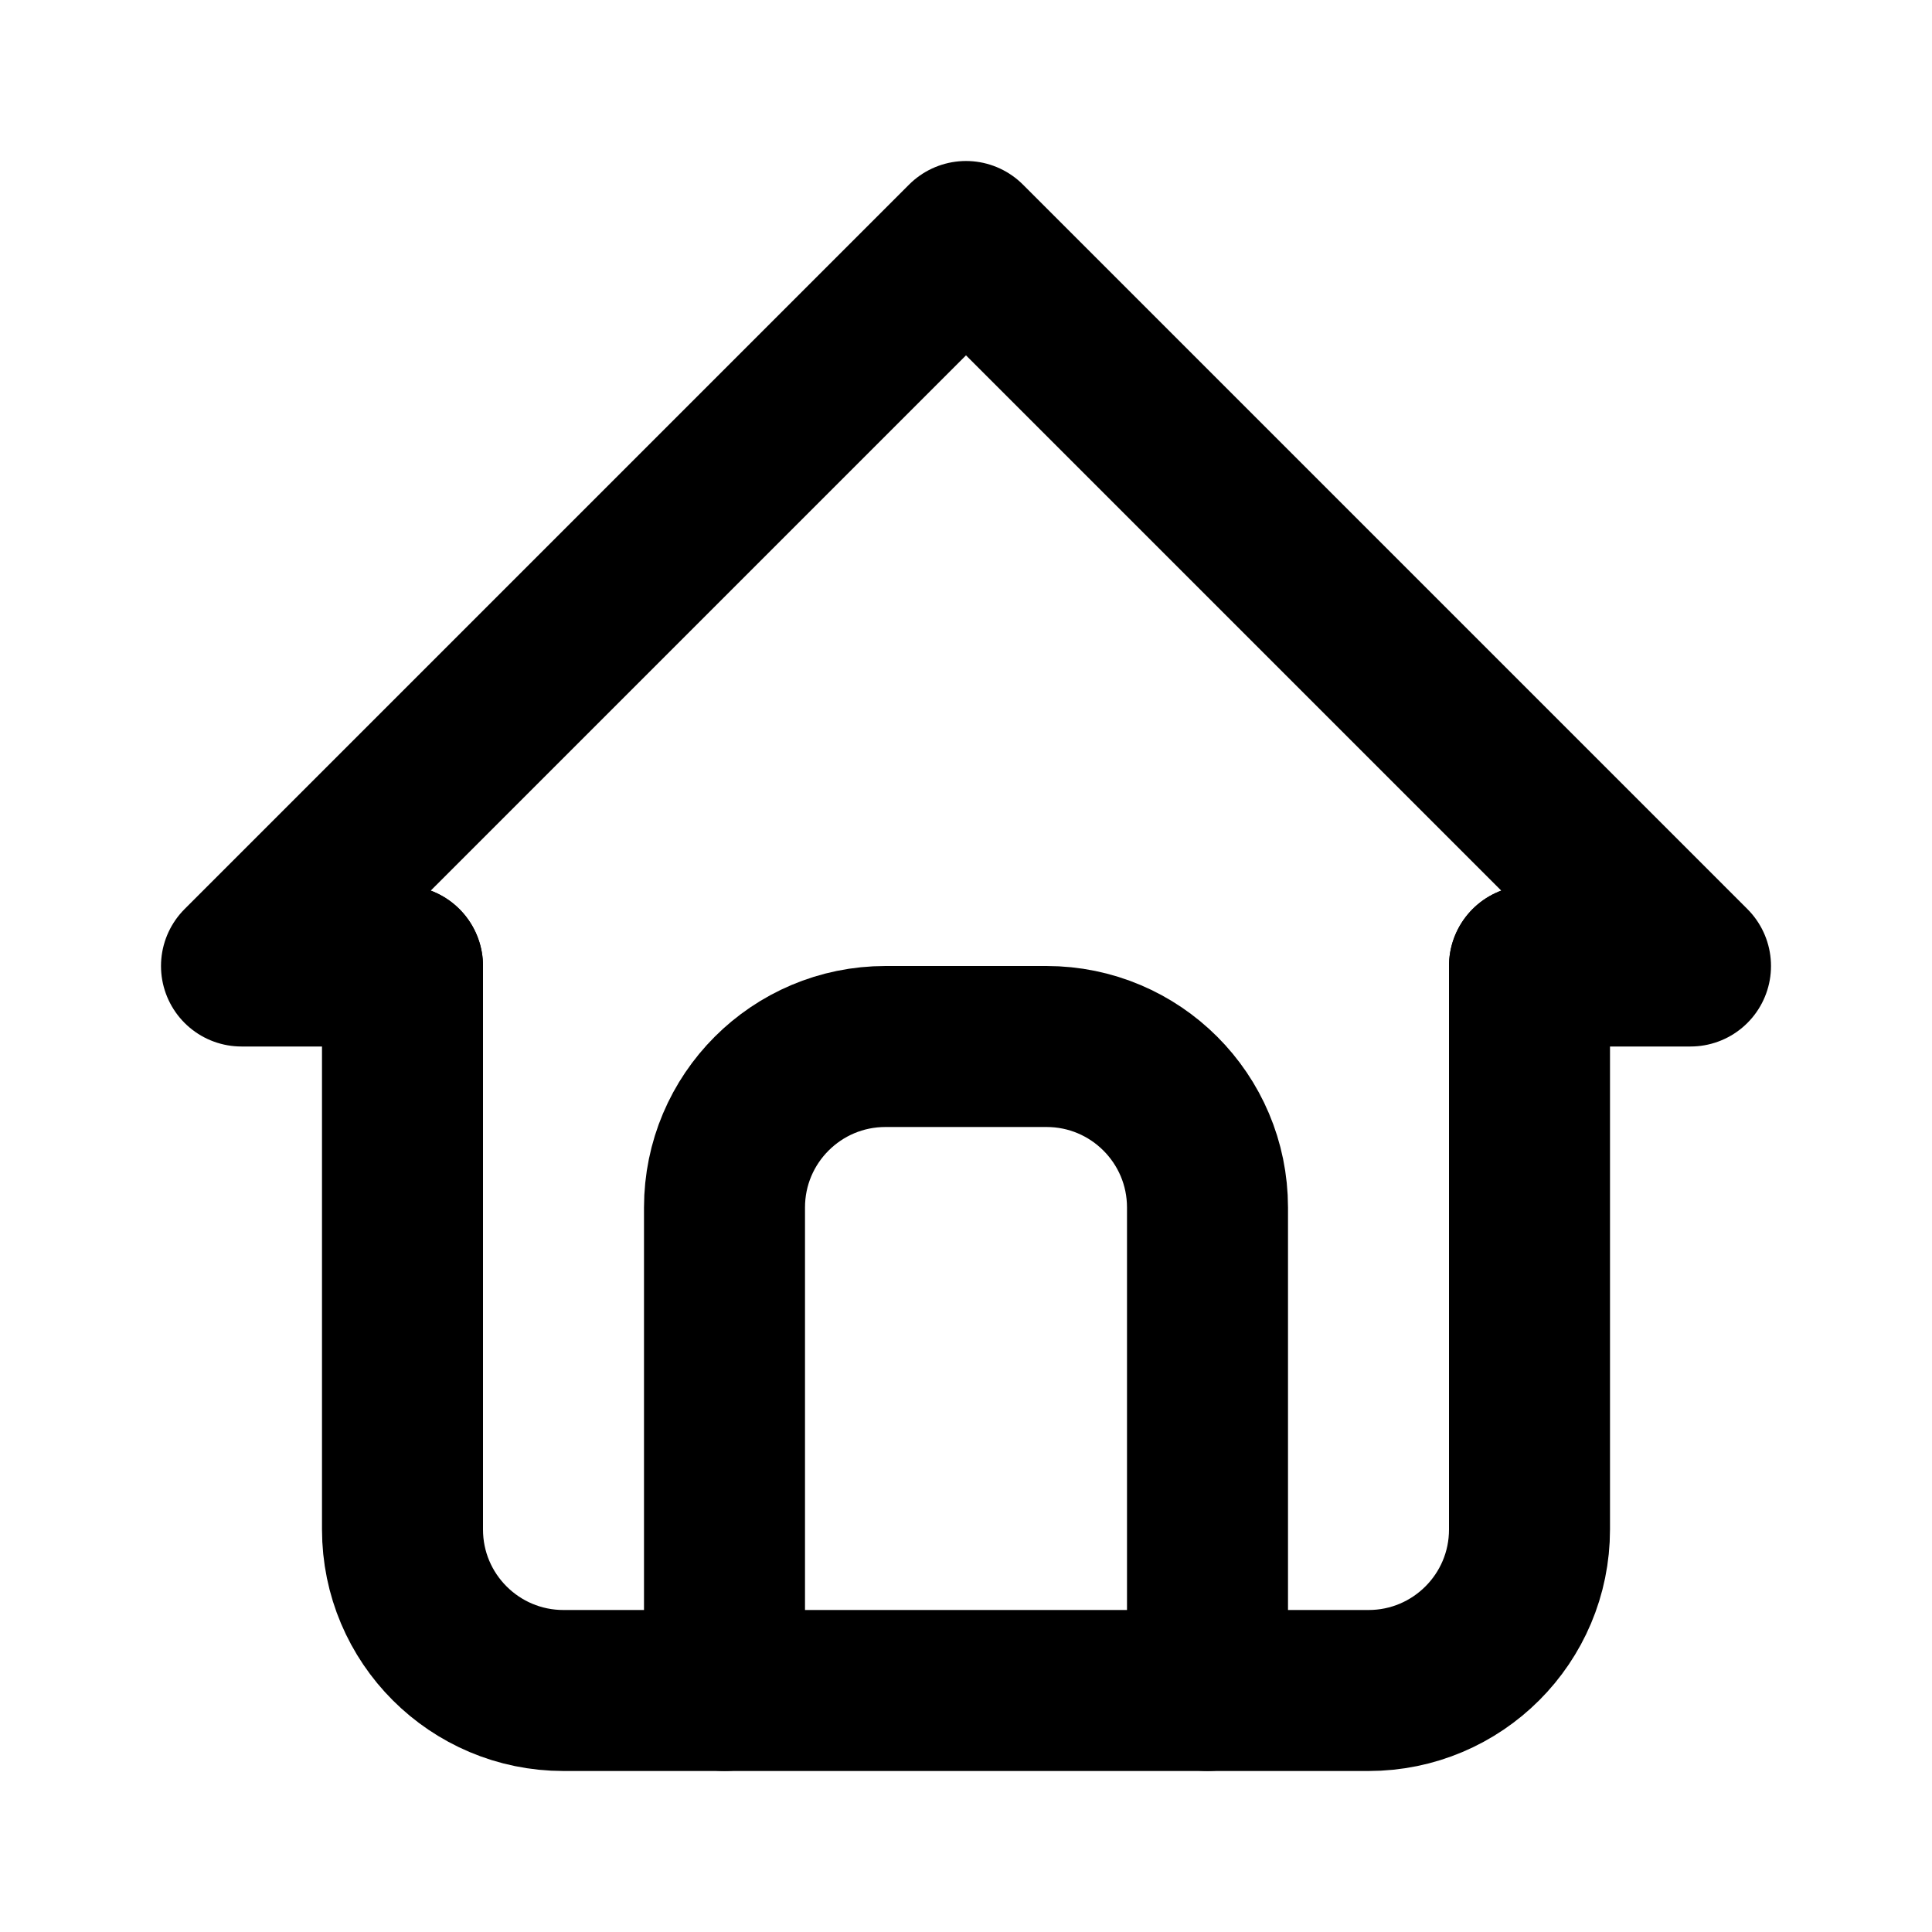
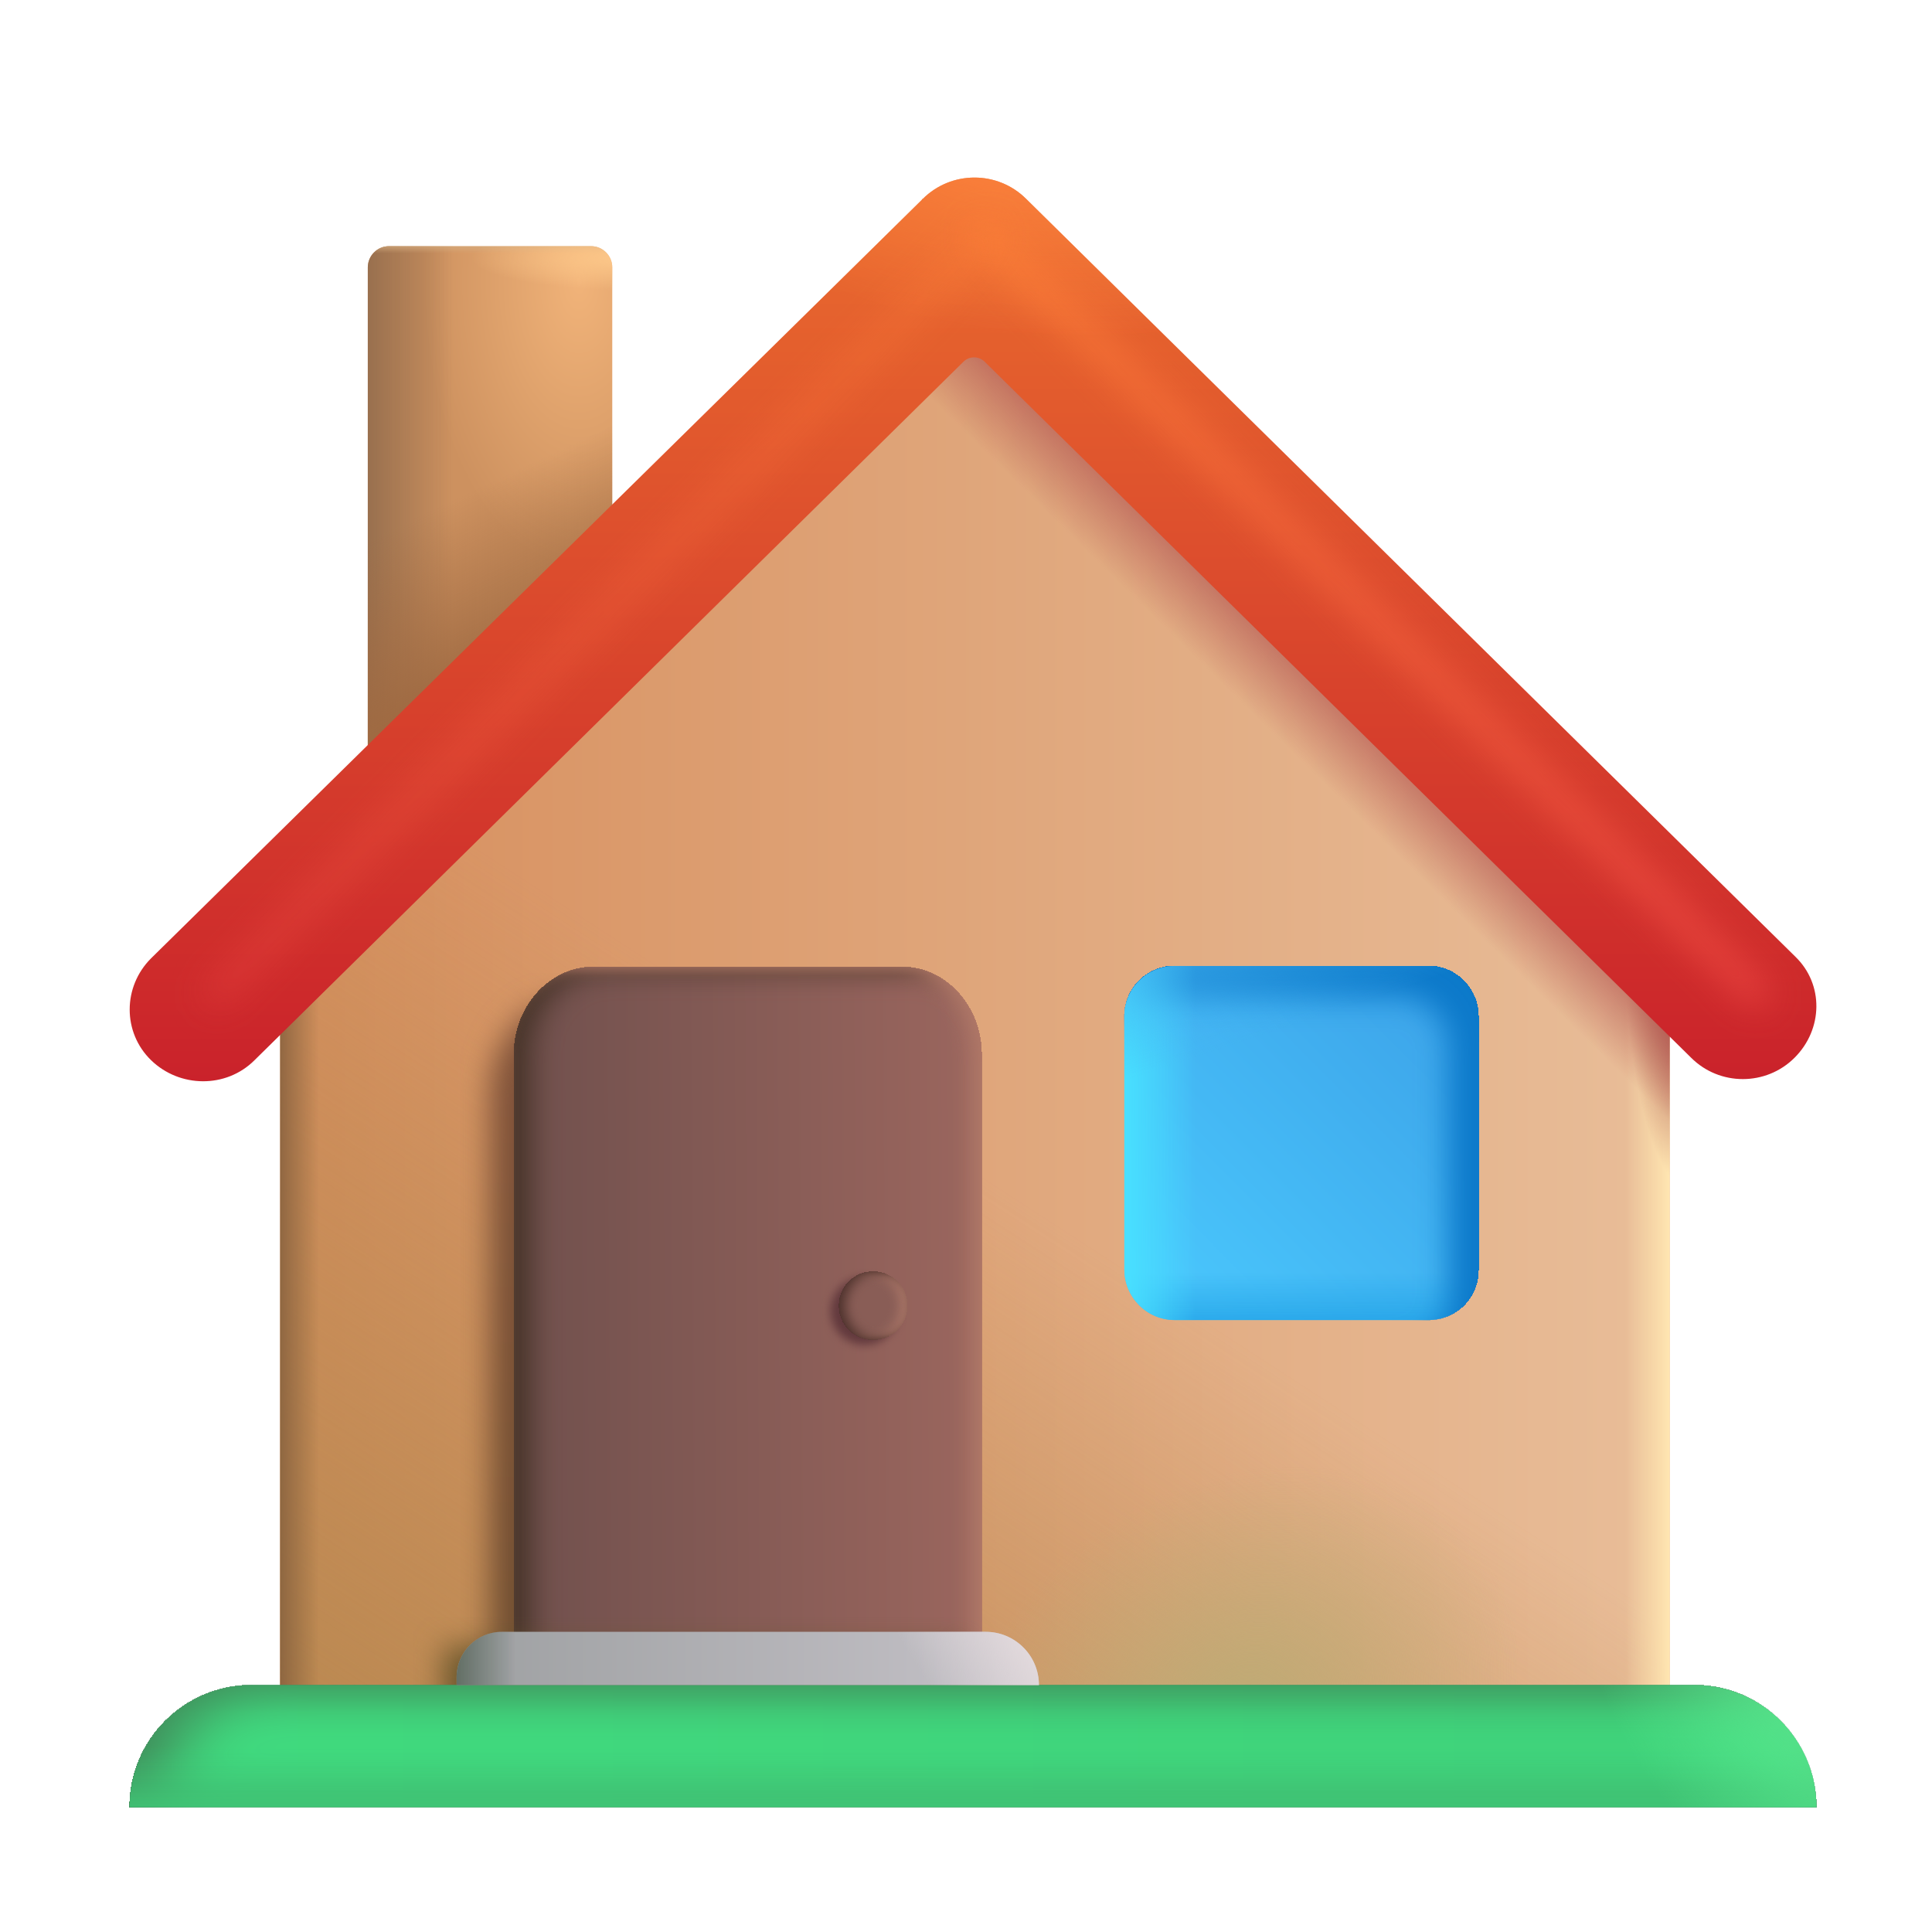
- <svg xmlns="http://www.w3.org/2000/svg" width="24" height="24" viewBox="0 0 24 24" fill="none" stroke="currentColor" stroke-width="2" stroke-linecap="round" stroke-linejoin="round" class="icon icon-tabler icons-tabler-outline icon-tabler-home">
-   <path stroke="none" d="M0 0h24v24H0z" fill="none" />
-   <path d="M5 12l-2 0l9 -9l9 9l-2 0" />
-   <path d="M5 12v7a2 2 0 0 0 2 2h10a2 2 0 0 0 2 -2v-7" />
-   <path d="M9 21v-6a2 2 0 0 1 2 -2h2a2 2 0 0 1 2 2v6" />
+ <svg xmlns="http://www.w3.org/2000/svg" xmlns:xlink="http://www.w3.org/1999/xlink" fill="none" height="32" viewBox="0 0 32 32" width="32">
+   <filter id="a" color-interpolation-filters="sRGB" filterUnits="userSpaceOnUse" height="13.534" width="7.943" x="7.623" y="16.125">
+     <feFlood flood-opacity="0" result="BackgroundImageFix" />
+     <feBlend in="SourceGraphic" in2="BackgroundImageFix" mode="normal" result="shape" />
+     <feGaussianBlur result="effect1_foregroundBlur_18_6002" stdDeviation=".25" />
+   </filter>
+   <filter id="b" color-interpolation-filters="sRGB" filterUnits="userSpaceOnUse" height="6.364" width="6.364" x="18.123" y="16">
+     <feFlood flood-opacity="0" result="BackgroundImageFix" />
+     <feBlend in="SourceGraphic" in2="BackgroundImageFix" mode="normal" result="shape" />
+     <feColorMatrix in="SourceAlpha" result="hardAlpha" type="matrix" values="0 0 0 0 0 0 0 0 0 0 0 0 0 0 0 0 0 0 127 0" />
+     <feOffset dx="-.5" dy=".5" />
+     <feGaussianBlur stdDeviation=".25" />
+     <feComposite in2="hardAlpha" k2="-1" k3="1" operator="arithmetic" />
+     <feColorMatrix type="matrix" values="0 0 0 0 0.047 0 0 0 0 0.475 0 0 0 0 0.792 0 0 0 1 0" />
+     <feBlend in2="shape" mode="normal" result="effect1_innerShadow_18_6002" />
+   </filter>
+   <filter id="c" color-interpolation-filters="sRGB" filterUnits="userSpaceOnUse" height="11.882" width="8.193" x="8.314" y="16.016">
+     <feFlood flood-opacity="0" result="BackgroundImageFix" />
+     <feBlend in="SourceGraphic" in2="BackgroundImageFix" mode="normal" result="shape" />
+     <feColorMatrix in="SourceAlpha" result="hardAlpha" type="matrix" values="0 0 0 0 0 0 0 0 0 0 0 0 0 0 0 0 0 0 127 0" />
+     <feOffset dx=".25" />
+     <feGaussianBlur stdDeviation=".25" />
+     <feComposite in2="hardAlpha" k2="-1" k3="1" operator="arithmetic" />
+     <feColorMatrix type="matrix" values="0 0 0 0 0.255 0 0 0 0 0.188 0 0 0 0 0.141 0 0 0 1 0" />
+     <feBlend in2="shape" mode="normal" result="effect1_innerShadow_18_6002" />
+     <feColorMatrix in="SourceAlpha" result="hardAlpha" type="matrix" values="0 0 0 0 0 0 0 0 0 0 0 0 0 0 0 0 0 0 127 0" />
+     <feOffset dx="-.2" />
+     <feGaussianBlur stdDeviation=".15" />
+     <feComposite in2="hardAlpha" k2="-1" k3="1" operator="arithmetic" />
+     <feColorMatrix type="matrix" values="0 0 0 0 0.694 0 0 0 0 0.471 0 0 0 0 0.408 0 0 0 1 0" />
+     <feBlend in2="effect1_innerShadow_18_6002" mode="normal" result="effect2_innerShadow_18_6002" />
+   </filter>
+   <filter id="d" color-interpolation-filters="sRGB" filterUnits="userSpaceOnUse" height="1.415" width="1.415" x="13.61" y="21.008">
+     <feFlood flood-opacity="0" result="BackgroundImageFix" />
+     <feBlend in="SourceGraphic" in2="BackgroundImageFix" mode="normal" result="shape" />
+     <feGaussianBlur result="effect1_foregroundBlur_18_6002" stdDeviation=".075" />
+   </filter>
+   <filter id="e" color-interpolation-filters="sRGB" filterUnits="userSpaceOnUse" height="1.126" width="1.326" x="13.799" y="21.062">
+     <feFlood flood-opacity="0" result="BackgroundImageFix" />
+     <feBlend in="SourceGraphic" in2="BackgroundImageFix" mode="normal" result="shape" />
+     <feColorMatrix in="SourceAlpha" result="hardAlpha" type="matrix" values="0 0 0 0 0 0 0 0 0 0 0 0 0 0 0 0 0 0 127 0" />
+     <feOffset dx="-.1" />
+     <feGaussianBlur stdDeviation=".1" />
+     <feComposite in2="hardAlpha" k2="-1" k3="1" operator="arithmetic" />
+     <feColorMatrix type="matrix" values="0 0 0 0 0.694 0 0 0 0 0.482 0 0 0 0 0.42 0 0 0 1 0" />
+     <feBlend in2="shape" mode="normal" result="effect1_innerShadow_18_6002" />
+     <feColorMatrix in="SourceAlpha" result="hardAlpha" type="matrix" values="0 0 0 0 0 0 0 0 0 0 0 0 0 0 0 0 0 0 127 0" />
+     <feOffset dx=".1" />
+     <feGaussianBlur stdDeviation=".1" />
+     <feComposite in2="hardAlpha" k2="-1" k3="1" operator="arithmetic" />
+     <feColorMatrix type="matrix" values="0 0 0 0 0.29 0 0 0 0 0.184 0 0 0 0 0.165 0 0 0 1 0" />
+     <feBlend in2="effect1_innerShadow_18_6002" mode="normal" result="effect2_innerShadow_18_6002" />
+   </filter>
+   <filter id="f" color-interpolation-filters="sRGB" filterUnits="userSpaceOnUse" height="2.132" width="9.642" x="6.858" y="26.778">
+     <feFlood flood-opacity="0" result="BackgroundImageFix" />
+     <feBlend in="SourceGraphic" in2="BackgroundImageFix" mode="normal" result="shape" />
+     <feGaussianBlur result="effect1_foregroundBlur_18_6002" stdDeviation=".25" />
+   </filter>
+   <filter id="g" color-interpolation-filters="sRGB" filterUnits="userSpaceOnUse" height="2.022" width="28.438" x="2.148" y="27.91">
+     <feFlood flood-opacity="0" result="BackgroundImageFix" />
+     <feBlend in="SourceGraphic" in2="BackgroundImageFix" mode="normal" result="shape" />
+     <feColorMatrix in="SourceAlpha" result="hardAlpha" type="matrix" values="0 0 0 0 0 0 0 0 0 0 0 0 0 0 0 0 0 0 127 0" />
+     <feOffset dx=".5" />
+     <feGaussianBlur stdDeviation=".5" />
+     <feComposite in2="hardAlpha" k2="-1" k3="1" operator="arithmetic" />
+     <feColorMatrix type="matrix" values="0 0 0 0 0.251 0 0 0 0 0.545 0 0 0 0 0.353 0 0 0 1 0" />
+     <feBlend in2="shape" mode="normal" result="effect1_innerShadow_18_6002" />
+   </filter>
+   <filter id="h" color-interpolation-filters="sRGB" filterUnits="userSpaceOnUse" height="14.08" width="14.276" x="15.588" y="3.147">
+     <feFlood flood-opacity="0" result="BackgroundImageFix" />
+     <feBlend in="SourceGraphic" in2="BackgroundImageFix" mode="normal" result="shape" />
+     <feGaussianBlur result="effect1_foregroundBlur_18_6002" stdDeviation=".3" />
+   </filter>
+   <filter id="i" color-interpolation-filters="sRGB" filterUnits="userSpaceOnUse" height="14.08" width="14.276" x="2.812" y="3.147">
+     <feFlood flood-opacity="0" result="BackgroundImageFix" />
+     <feBlend in="SourceGraphic" in2="BackgroundImageFix" mode="normal" result="shape" />
+     <feGaussianBlur result="effect1_foregroundBlur_18_6002" stdDeviation=".3" />
+   </filter>
+   <radialGradient id="j" cx="0" cy="0" gradientTransform="matrix(0 4.73002 -2.5818 0 9.59305 4.67442)" gradientUnits="userSpaceOnUse" r="1">
+     <stop offset="0" stop-color="#f1b379" />
+     <stop offset="1" stop-color="#cd915f" />
+   </radialGradient>
+   <linearGradient id="k" gradientUnits="userSpaceOnUse" x1="5.812" x2="7.506" y1="8.193" y2="8.193">
+     <stop offset="0" stop-color="#8e694b" />
+     <stop offset="1" stop-color="#8e694b" stop-opacity="0" />
+   </linearGradient>
+   <linearGradient id="l" gradientUnits="userSpaceOnUse" x1="9.625" x2="8.367" y1="10.562" y2="7.882">
+     <stop offset="0" stop-color="#9f6a42" />
+     <stop offset="1" stop-color="#9f6a42" stop-opacity="0" />
+   </linearGradient>
+   <linearGradient id="m" gradientUnits="userSpaceOnUse" x1="8.116" x2="8.116" y1="4.02" y2="4.194">
+     <stop offset="0" stop-color="#d5ad80" />
+     <stop offset="1" stop-color="#d5ad80" stop-opacity="0" />
+   </linearGradient>
+   <radialGradient id="n" cx="0" cy="0" gradientTransform="matrix(-2.80503 0 0 -.548434 10.6154 4.26905)" gradientUnits="userSpaceOnUse" r="1">
+     <stop offset="0" stop-color="#ffcb8c" />
+     <stop offset="1" stop-color="#ffcb8c" stop-opacity="0" />
+   </radialGradient>
+   <linearGradient id="o" gradientUnits="userSpaceOnUse" x1="5.478" x2="27.021" y1="20.777" y2="20.777">
+     <stop offset="0" stop-color="#d7905f" />
+     <stop offset="1" stop-color="#e8bc97" />
+   </linearGradient>
+   <linearGradient id="p" gradientUnits="userSpaceOnUse" x1="6.083" x2="13.791" y1="29.721" y2="17.855">
+     <stop offset="0" stop-color="#ba8951" />
+     <stop offset="1" stop-color="#ba8951" stop-opacity="0" />
+   </linearGradient>
+   <radialGradient id="q" cx="0" cy="0" gradientTransform="matrix(-1.849181 -3.363092 4.220928 -2.320859 20.5636 28.3793)" gradientUnits="userSpaceOnUse" r="1">
+     <stop offset="0" stop-color="#beab75" />
+     <stop offset="1" stop-color="#beab75" stop-opacity="0" />
+   </radialGradient>
+   <linearGradient id="r" gradientUnits="userSpaceOnUse" x1="27.656" x2="26.917" y1="24.076" y2="24.076">
+     <stop offset="0" stop-color="#ffe6b1" />
+     <stop offset="1" stop-color="#ffe6b1" stop-opacity="0" />
+   </linearGradient>
+   <radialGradient id="s" cx="0" cy="0" gradientTransform="matrix(0 4.71709 -1.06597 0 27.9282 14.916)" gradientUnits="userSpaceOnUse" r="1">
+     <stop offset=".35" stop-color="#9e413e" />
+     <stop offset="1" stop-color="#9e413e" stop-opacity="0" />
+   </radialGradient>
+   <linearGradient id="t" gradientUnits="userSpaceOnUse" x1="20.226" x2="19.077" y1="9.005" y2="10.18">
+     <stop offset="0" stop-color="#b55852" />
+     <stop offset="1" stop-color="#b55852" stop-opacity="0" />
+   </linearGradient>
+   <linearGradient id="u" gradientUnits="userSpaceOnUse" x1="4.499" x2="5.285" y1="26.385" y2="26.385">
+     <stop offset="0" stop-color="#845f3d" />
+     <stop offset="1" stop-color="#845f3d" stop-opacity="0" />
+   </linearGradient>
+   <linearGradient id="v" gradientUnits="userSpaceOnUse" x1="11.595" x2="11.595" y1="16.625" y2="29.159">
+     <stop offset="0" stop-color="#805139" />
+     <stop offset="1" stop-color="#6d4d2f" />
+   </linearGradient>
+   <linearGradient id="w" gradientUnits="userSpaceOnUse" x1="18.623" x2="24.951" y1="22.308" y2="16">
+     <stop offset="0" stop-color="#4cccff" />
+     <stop offset="1" stop-color="#3a9ee6" />
+   </linearGradient>
+   <linearGradient id="x" gradientUnits="userSpaceOnUse" x1="21.555" x2="21.555" y1="22.232" y2="21.078">
+     <stop offset="0" stop-color="#1e9fe4" />
+     <stop offset="1" stop-color="#1e9fe4" stop-opacity="0" />
+   </linearGradient>
+   <linearGradient id="y" gradientUnits="userSpaceOnUse" x1="18.623" x2="19.801" y1="20.374" y2="20.374">
+     <stop offset="0" stop-color="#48e0ff" />
+     <stop offset="1" stop-color="#48e0ff" stop-opacity="0" />
+   </linearGradient>
+   <linearGradient id="z" gradientUnits="userSpaceOnUse" x1="19.51" x2="20.299" y1="14.974" y2="17.341">
+     <stop offset="0" stop-color="#43b3f2" />
+     <stop offset="1" stop-color="#43b3f2" stop-opacity="0" />
+   </linearGradient>
+   <linearGradient id="A" gradientUnits="userSpaceOnUse" x1="8.514" x2="16.257" y1="23.468" y2="23.423">
+     <stop offset="0" stop-color="#70504d" />
+     <stop offset="1" stop-color="#9b665e" />
+   </linearGradient>
+   <linearGradient id="B" gradientUnits="userSpaceOnUse" x1="16.117" x2="16.117" y1="2.941" y2="17.91">
+     <stop offset="0" stop-color="#ea6d2e" />
+     <stop offset="1" stop-color="#ca222b" />
+   </linearGradient>
+   <radialGradient id="C" cx="0" cy="0" gradientTransform="matrix(-.4597524 3.575856 -6.673746 -.8580522 16.9565 1.93029)" gradientUnits="userSpaceOnUse" r="1">
+     <stop offset="0" stop-color="#ff853f" />
+     <stop offset="1" stop-color="#ff853f" stop-opacity="0" />
+   </radialGradient>
+   <linearGradient id="D" gradientUnits="userSpaceOnUse" x1="29.312" x2="1.438" y1="29.932" y2="29.932">
+     <stop offset="0" stop-color="#3fd47b" />
+     <stop offset="1" stop-color="#40dc7f" />
+   </linearGradient>
+   <linearGradient id="E" gradientUnits="userSpaceOnUse" x1="16.117" x2="16.117" y1="30.468" y2="28.921">
+     <stop offset=".107" stop-color="#3fd17b" />
+     <stop offset="1" stop-color="#3fd17b" stop-opacity="0" />
+   </linearGradient>
+   <radialGradient id="F" cx="0" cy="0" gradientTransform="matrix(-2.815714 1.818292 -2.981555 -4.617082 30.0858 27.6187)" gradientUnits="userSpaceOnUse" r="1">
+     <stop offset="0" stop-color="#5cee92" />
+     <stop offset="1" stop-color="#5cee92" stop-opacity="0" />
+   </radialGradient>
+   <linearGradient id="G" gradientUnits="userSpaceOnUse" x1="7.823" x2="16.856" y1="27.91" y2="27.91">
+     <stop offset="0" stop-color="#9fa1a3" />
+     <stop offset="1" stop-color="#c4c1c7" />
+   </linearGradient>
+   <linearGradient id="H" gradientUnits="userSpaceOnUse" x1="7.401" x2="8.551" y1="27.91" y2="27.91">
+     <stop offset="0" stop-color="#59675c" />
+     <stop offset="1" stop-color="#59675c" stop-opacity="0" />
+   </linearGradient>
+   <linearGradient id="I" gradientUnits="userSpaceOnUse" x1="17.208" x2="15.696" y1="27.469" y2="28.409">
+     <stop offset="0" stop-color="#e3dadd" />
+     <stop offset="1" stop-color="#e3dadd" stop-opacity="0" />
+   </linearGradient>
+   <linearGradient id="J">
+     <stop offset="0" stop-color="#ff8337" />
+     <stop offset="1" stop-color="#f24747" />
+   </linearGradient>
+   <linearGradient id="K" gradientUnits="userSpaceOnUse" x1="15.946" x2="29.65" xlink:href="#J" y1="3.702" y2="17.81" />
+   <linearGradient id="L" gradientUnits="userSpaceOnUse" x1="16.731" x2="3.027" xlink:href="#J" y1="3.702" y2="17.81" />
+   <path d="m6.092 4.428c0-.193.157-.35.35-.35h3.349c.193 0 .35.157.35.35v10.303h-4.049z" fill="url(#j)" />
+   <path d="m6.092 4.428c0-.193.157-.35.35-.35h3.349c.193 0 .35.157.35.35v10.303h-4.049z" fill="url(#k)" />
+   <path d="m6.092 4.428c0-.193.157-.35.35-.35h3.349c.193 0 .35.157.35.35v10.303h-4.049z" fill="url(#l)" />
+   <path d="m6.092 4.428c0-.193.157-.35.35-.35h3.349c.193 0 .35.157.35.35v10.303h-4.049z" fill="url(#m)" />
+   <path d="m6.092 4.428c0-.193.157-.35.35-.35h3.349c.193 0 .35.157.35.35v10.303h-4.049z" fill="url(#n)" />
+   <path d="m27.656 29.159h-23.016v-13.441l11.508-10.753 11.508 10.753z" fill="url(#o)" />
+   <path d="m27.656 29.159h-23.016v-13.441l11.508-10.753 11.508 10.753z" fill="url(#p)" />
+   <path d="m27.656 29.159h-23.016v-13.441l11.508-10.753 11.508 10.753z" fill="url(#q)" />
+   <path d="m27.656 29.159h-23.016v-13.441l11.508-10.753 11.508 10.753z" fill="url(#r)" />
+   <path d="m27.656 29.159h-23.016v-13.441l11.508-10.753 11.508 10.753z" fill="url(#s)" />
+   <path d="m27.656 29.159h-23.016v-13.441l11.508-10.753 11.508 10.753z" fill="url(#t)" />
+   <path d="m27.656 29.159h-23.016v-13.441l11.508-10.753 11.508 10.753z" fill="url(#u)" />
+   <g filter="url(#a)">
+     <path d="m15.066 29.159h-6.943v-11.007c0-.839.532-1.528 1.18-1.528h4.582c.648 0 1.18.689 1.18 1.528z" fill="url(#v)" />
+   </g>
+   <g filter="url(#b)">
+     <path d="m23.649 21.864h-4.188c-.47 0-.838-.382-.838-.838v-4.189c0-.47.382-.838.838-.838h4.188c.47 0 .838.382.838.838v4.189c0 .47-.367.838-.838.838z" fill="url(#w)" />
+     <path d="m23.649 21.864h-4.188c-.47 0-.838-.382-.838-.838v-4.189c0-.47.382-.838.838-.838h4.188c.47 0 .838.382.838.838v4.189c0 .47-.367.838-.838.838z" fill="url(#x)" />
+   </g>
+   <path d="m23.649 21.864h-4.188c-.47 0-.838-.382-.838-.838v-4.189c0-.47.382-.838.838-.838h4.188c.47 0 .838.382.838.838v4.189c0 .47-.367.838-.838.838z" fill="url(#y)" />
+   <path d="m23.649 21.864h-4.188c-.47 0-.838-.382-.838-.838v-4.189c0-.47.382-.838.838-.838h4.188c.47 0 .838.382.838.838v4.189c0 .47-.367.838-.838.838z" fill="url(#z)" />
+   <g filter="url(#c)">
+     <path d="m16.257 27.898h-7.743v-10.434c0-.795.594-1.448 1.316-1.448h5.111c.723 0 1.316.653 1.316 1.448z" fill="url(#A)" />
+   </g>
+   <g filter="url(#d)">
+     <path d="m14.317 22.273c.308 0 .557-.25.557-.557s-.25-.557-.557-.557c-.308 0-.557.249-.557.557s.25.557.557.557z" fill="#62393d" />
+   </g>
+   <g filter="url(#e)">
+     <path d="m14.462 22.189c.311 0 .563-.252.563-.563 0-.311-.252-.563-.563-.563-.311 0-.563.252-.563.563 0 .311.252.563.563.563z" fill="#895d56" />
+   </g>
+   <path d="m29.738 15.847-12.741-12.552c-.472-.472-1.242-.472-1.714 0 0 0-.013 0-.013.013l-12.768 12.565c-.472.472-.472 1.228 0 1.687.472.459 1.242.472 1.714 0l11.742-11.569c.097-.096.254-.096.351 0l11.701 11.528c.472.472 1.242.472 1.714 0s.486-1.215.013-1.673z" fill="url(#B)" />
+   <path d="m29.738 15.847-12.741-12.552c-.472-.472-1.242-.472-1.714 0 0 0-.013 0-.013.013l-12.768 12.565c-.472.472-.472 1.228 0 1.687.472.459 1.242.472 1.714 0l11.742-11.569c.097-.096.254-.096.351 0l11.701 11.528c.472.472 1.242.472 1.714 0s.486-1.215.013-1.673z" fill="url(#C)" />
+   <g filter="url(#f)">
+     <path d="m7.358 27.278h8.642v1.132h-8.642z" fill="#68552b" />
+   </g>
+   <g filter="url(#g)">
+     <path d="m2.148 29.932c0-1.117.905-2.022 2.022-2.022h23.893c1.117 0 2.022.905 2.022 2.022z" fill="url(#D)" />
+   </g>
+   <path d="m2.148 29.932c0-1.117.905-2.022 2.022-2.022h23.893c1.117 0 2.022.905 2.022 2.022z" fill="url(#E)" />
+   <path d="m2.148 29.932c0-1.117.905-2.022 2.022-2.022h23.893c1.117 0 2.022.905 2.022 2.022z" fill="url(#F)" />
+   <path d="m7.563 27.778c0-.414.336-.75.75-.75h8.013c.487 0 .882.395.882.882h-9.645z" fill="url(#G)" />
+   <path d="m7.563 27.778c0-.414.336-.75.75-.75h8.013c.487 0 .882.395.882.882h-9.645z" fill="url(#H)" />
+   <path d="m7.563 27.778c0-.414.336-.75.75-.75h8.013c.487 0 .882.395.882.882h-9.645z" fill="url(#I)" />
+   <g filter="url(#h)">
+     <path d="m16.338 3.897 12.776 12.58" stroke="url(#K)" stroke-linecap="round" stroke-width=".3" />
+   </g>
+   <g filter="url(#i)">
+     <path d="m16.338 3.897-12.776 12.58" stroke="url(#L)" stroke-linecap="round" stroke-opacity=".5" stroke-width=".3" />
+   </g>
</svg>
